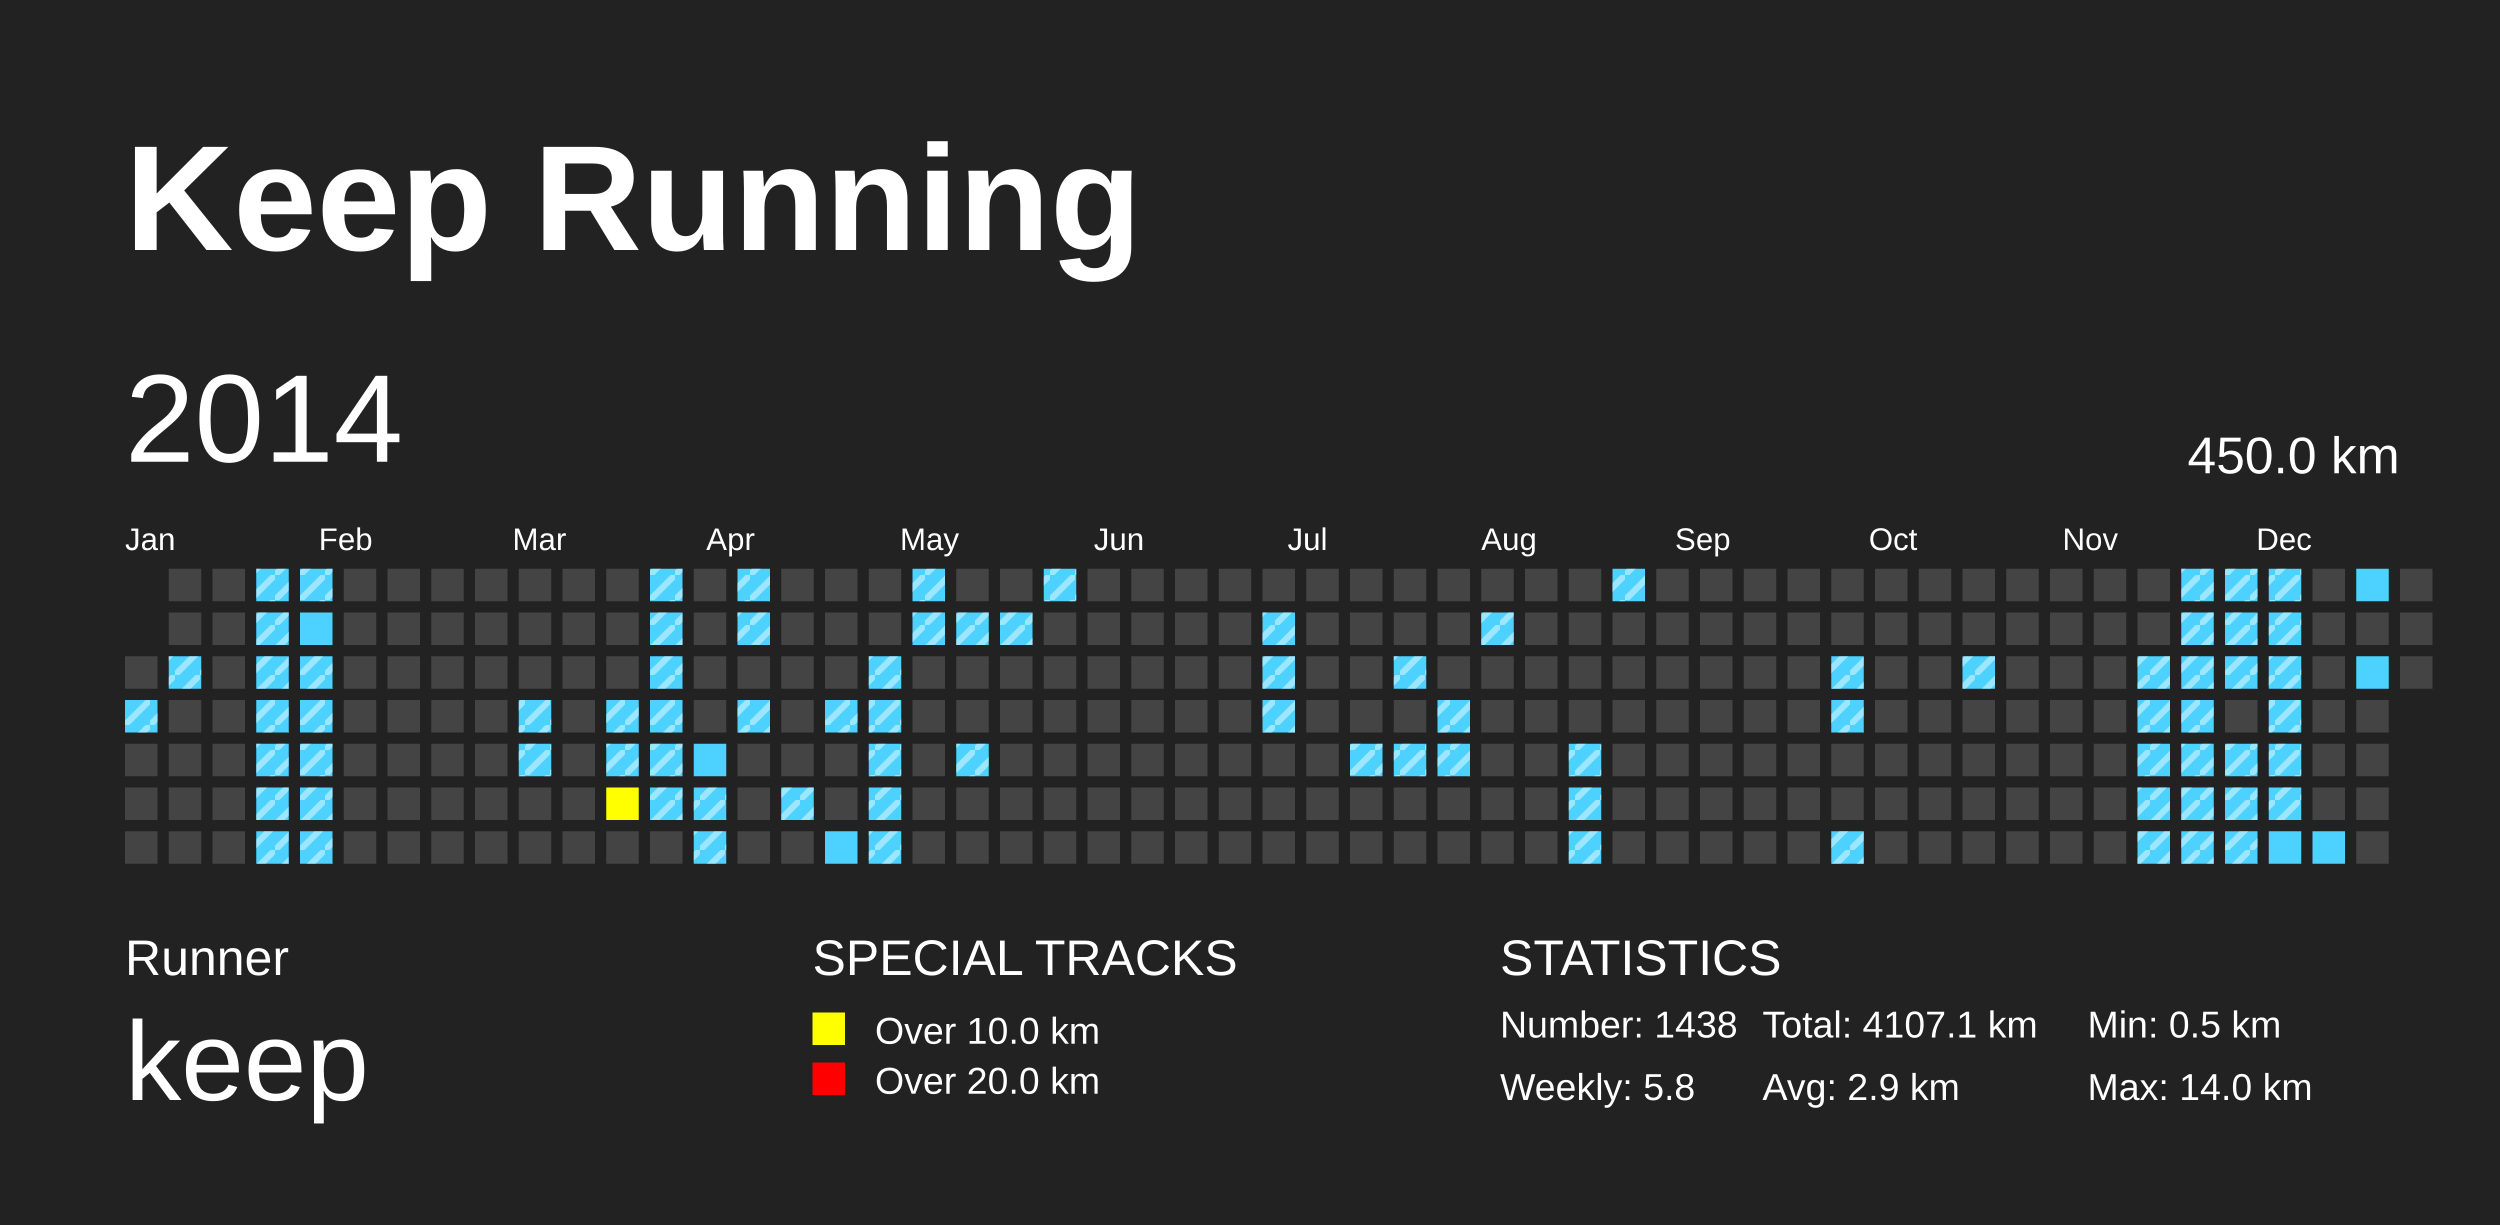
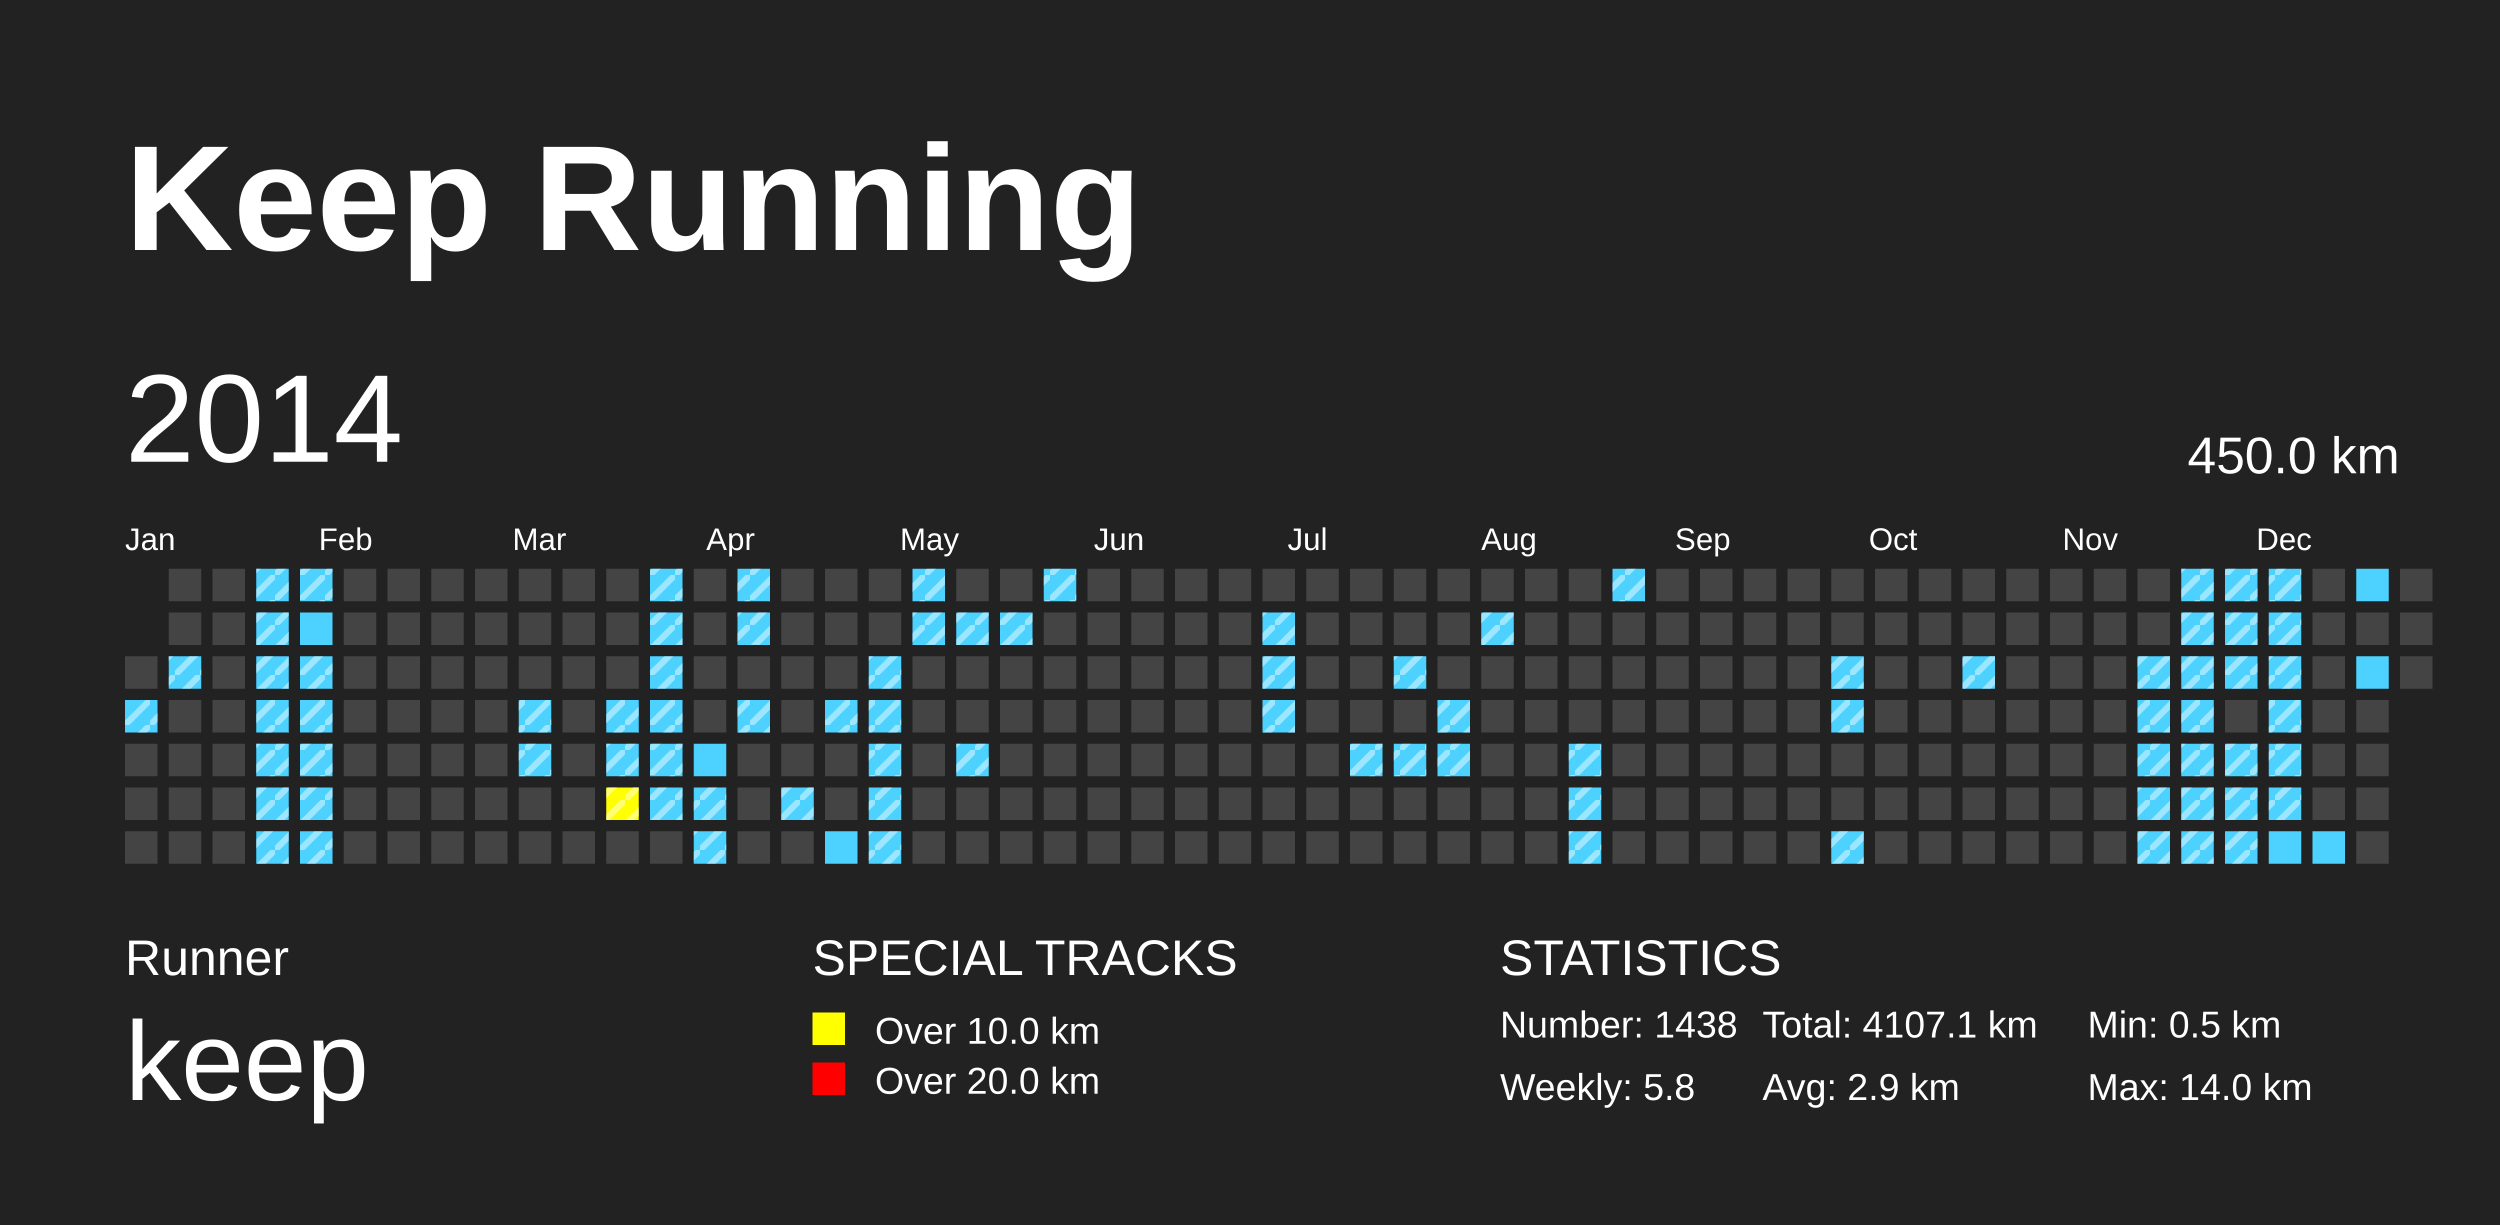
<svg xmlns="http://www.w3.org/2000/svg" baseProfile="full" height="98mm" version="1.1" viewBox="0,0,200,98" width="200mm">
  <defs>
    <pattern height="2" id="indoor-stripe" patternUnits="userSpaceOnUse" width="2">
      <line stroke="white" stroke-opacity="0.45" stroke-width="0.5" x1="0" x2="2" y1="2" y2="0" />
    </pattern>
  </defs>
  <rect fill="#222222" height="98" width="200" x="0" y="0" />
  <text fill="#FFFFFF" style="font-size:12px; font-family:Arial; font-weight:bold;" x="10" y="20">Keep Running</text>
  <text fill="#FFFFFF" style="font-size:4px; font-family:Arial" x="10" y="78">Runner</text>
  <text fill="#FFFFFF" style="font-size:9px; font-family:Arial" x="10" y="88">keep</text>
  <text fill="#FFFFFF" style="font-size:4px; font-family:Arial" x="65" y="78">SPECIAL TRACKS</text>
  <rect fill="yellow" height="2.6" width="2.6" x="65" y="81" />
  <text fill="#FFFFFF" style="font-size:3px; font-family:Arial" x="70" y="83.5">Over 10.0 km</text>
  <rect fill="red" height="2.6" width="2.6" x="65" y="85" />
  <text fill="#FFFFFF" style="font-size:3px; font-family:Arial" x="70" y="87.5">Over 20.0 km</text>
  <text fill="#FFFFFF" style="font-size:4px; font-family:Arial" x="120" y="78">STATISTICS</text>
  <text fill="#FFFFFF" style="font-size:3px; font-family:Arial" x="120" y="83">Number: 1438</text>
  <text fill="#FFFFFF" style="font-size:3px; font-family:Arial" x="120" y="88">Weekly: 5.8</text>
  <text fill="#FFFFFF" style="font-size:3px; font-family:Arial" x="141" y="83">Total: 4107.1 km</text>
  <text fill="#FFFFFF" style="font-size:3px; font-family:Arial" x="141" y="88">Avg: 2.9 km</text>
  <text fill="#FFFFFF" style="font-size:3px; font-family:Arial" x="167" y="83">Min: 0.5 km</text>
  <text fill="#FFFFFF" style="font-size:3px; font-family:Arial" x="167" y="88">Max: 14.0 km</text>
  <text dominant-baseline="hanging" fill="#FFFFFF" style="font-size:10.0px; font-family:Arial;" x="10" y="30">2014</text>
  <text dominant-baseline="hanging" fill="#FFFFFF" style="font-size:4.125px; font-family:Arial;" x="175" y="35">450.0 km</text>
  <text fill="#FFFFFF" style="font-size:2.5px; font-family:Arial" x="10.0" y="44">Jan</text>
  <text fill="#FFFFFF" style="font-size:2.5px; font-family:Arial" x="25.5" y="44">Feb</text>
  <text fill="#FFFFFF" style="font-size:2.5px; font-family:Arial" x="41.0" y="44">Mar</text>
  <text fill="#FFFFFF" style="font-size:2.5px; font-family:Arial" x="56.5" y="44">Apr</text>
  <text fill="#FFFFFF" style="font-size:2.5px; font-family:Arial" x="72.0" y="44">May</text>
  <text fill="#FFFFFF" style="font-size:2.5px; font-family:Arial" x="87.5" y="44">Jun</text>
  <text fill="#FFFFFF" style="font-size:2.5px; font-family:Arial" x="103.0" y="44">Jul</text>
  <text fill="#FFFFFF" style="font-size:2.5px; font-family:Arial" x="118.5" y="44">Aug</text>
  <text fill="#FFFFFF" style="font-size:2.5px; font-family:Arial" x="134.0" y="44">Sep</text>
  <text fill="#FFFFFF" style="font-size:2.5px; font-family:Arial" x="149.5" y="44">Oct</text>
  <text fill="#FFFFFF" style="font-size:2.5px; font-family:Arial" x="165.0" y="44">Nov</text>
  <text fill="#FFFFFF" style="font-size:2.5px; font-family:Arial" x="180.5" y="44">Dec</text>
  <rect fill="#444444" height="2.6" width="2.6" x="10.0" y="52.5" />
  <rect fill="#4DD2FF" height="2.6" width="2.6" x="10.0" y="56.0" />
  <rect fill="url(#indoor-stripe)" height="2.6" style="pointer-events: none;" width="2.6" x="10.0" y="56.0" />
  <rect fill="#444444" height="2.6" width="2.6" x="10.0" y="59.5" />
  <rect fill="#444444" height="2.6" width="2.6" x="10.0" y="63.0" />
  <rect fill="#444444" height="2.6" width="2.6" x="10.0" y="66.5" />
  <rect fill="#444444" height="2.6" width="2.6" x="13.5" y="45.5" />
  <rect fill="#444444" height="2.6" width="2.6" x="13.5" y="49.0" />
  <rect fill="#4DD2FF" height="2.6" width="2.6" x="13.5" y="52.5" />
  <rect fill="url(#indoor-stripe)" height="2.6" style="pointer-events: none;" width="2.6" x="13.5" y="52.5" />
  <rect fill="#444444" height="2.6" width="2.6" x="13.5" y="56.0" />
  <rect fill="#444444" height="2.6" width="2.6" x="13.5" y="59.5" />
  <rect fill="#444444" height="2.6" width="2.6" x="13.5" y="63.0" />
  <rect fill="#444444" height="2.6" width="2.6" x="13.5" y="66.5" />
  <rect fill="#444444" height="2.6" width="2.6" x="17.0" y="45.5" />
  <rect fill="#444444" height="2.6" width="2.6" x="17.0" y="49.0" />
  <rect fill="#444444" height="2.6" width="2.6" x="17.0" y="52.5" />
  <rect fill="#444444" height="2.6" width="2.6" x="17.0" y="56.0" />
  <rect fill="#444444" height="2.6" width="2.6" x="17.0" y="59.5" />
  <rect fill="#444444" height="2.6" width="2.6" x="17.0" y="63.0" />
  <rect fill="#444444" height="2.6" width="2.6" x="17.0" y="66.5" />
  <rect fill="#4DD2FF" height="2.6" width="2.6" x="20.5" y="45.5" />
  <rect fill="url(#indoor-stripe)" height="2.6" style="pointer-events: none;" width="2.6" x="20.5" y="45.5" />
  <rect fill="#4DD2FF" height="2.6" width="2.6" x="20.5" y="49.0" />
  <rect fill="url(#indoor-stripe)" height="2.6" style="pointer-events: none;" width="2.6" x="20.5" y="49.0" />
  <rect fill="#4DD2FF" height="2.6" width="2.6" x="20.5" y="52.5" />
  <rect fill="url(#indoor-stripe)" height="2.6" style="pointer-events: none;" width="2.6" x="20.5" y="52.5" />
  <rect fill="#4DD2FF" height="2.6" width="2.6" x="20.5" y="56.0" />
  <rect fill="url(#indoor-stripe)" height="2.6" style="pointer-events: none;" width="2.6" x="20.5" y="56.0" />
  <rect fill="#4DD2FF" height="2.6" width="2.6" x="20.5" y="59.5" />
  <rect fill="url(#indoor-stripe)" height="2.6" style="pointer-events: none;" width="2.6" x="20.5" y="59.5" />
  <rect fill="#4DD2FF" height="2.6" width="2.6" x="20.5" y="63.0" />
  <rect fill="url(#indoor-stripe)" height="2.6" style="pointer-events: none;" width="2.6" x="20.5" y="63.0" />
  <rect fill="#4DD2FF" height="2.6" width="2.6" x="20.5" y="66.5" />
  <rect fill="url(#indoor-stripe)" height="2.6" style="pointer-events: none;" width="2.6" x="20.5" y="66.5" />
  <rect fill="#4DD2FF" height="2.6" width="2.6" x="24.0" y="45.5" />
  <rect fill="url(#indoor-stripe)" height="2.6" style="pointer-events: none;" width="2.6" x="24.0" y="45.5" />
  <rect fill="#4DD2FF" height="2.6" width="2.6" x="24.0" y="49.0" />
  <rect fill="#4DD2FF" height="2.6" width="2.6" x="24.0" y="52.5" />
  <rect fill="url(#indoor-stripe)" height="2.6" style="pointer-events: none;" width="2.6" x="24.0" y="52.5" />
  <rect fill="#4DD2FF" height="2.6" width="2.6" x="24.0" y="56.0" />
  <rect fill="url(#indoor-stripe)" height="2.6" style="pointer-events: none;" width="2.6" x="24.0" y="56.0" />
  <rect fill="#4DD2FF" height="2.6" width="2.6" x="24.0" y="59.5" />
  <rect fill="url(#indoor-stripe)" height="2.6" style="pointer-events: none;" width="2.6" x="24.0" y="59.5" />
  <rect fill="#4DD2FF" height="2.6" width="2.6" x="24.0" y="63.0" />
  <rect fill="url(#indoor-stripe)" height="2.6" style="pointer-events: none;" width="2.6" x="24.0" y="63.0" />
  <rect fill="#4DD2FF" height="2.6" width="2.6" x="24.0" y="66.5" />
  <rect fill="url(#indoor-stripe)" height="2.6" style="pointer-events: none;" width="2.6" x="24.0" y="66.5" />
  <rect fill="#444444" height="2.6" width="2.6" x="27.5" y="45.5" />
  <rect fill="#444444" height="2.6" width="2.6" x="27.5" y="49.0" />
  <rect fill="#444444" height="2.6" width="2.6" x="27.5" y="52.5" />
  <rect fill="#444444" height="2.6" width="2.6" x="27.5" y="56.0" />
  <rect fill="#444444" height="2.6" width="2.6" x="27.5" y="59.5" />
  <rect fill="#444444" height="2.6" width="2.6" x="27.5" y="63.0" />
  <rect fill="#444444" height="2.6" width="2.6" x="27.5" y="66.5" />
  <rect fill="#444444" height="2.6" width="2.6" x="31.0" y="45.5" />
  <rect fill="#444444" height="2.6" width="2.6" x="31.0" y="49.0" />
  <rect fill="#444444" height="2.6" width="2.6" x="31.0" y="52.5" />
  <rect fill="#444444" height="2.6" width="2.6" x="31.0" y="56.0" />
  <rect fill="#444444" height="2.6" width="2.6" x="31.0" y="59.5" />
  <rect fill="#444444" height="2.6" width="2.6" x="31.0" y="63.0" />
  <rect fill="#444444" height="2.6" width="2.6" x="31.0" y="66.5" />
  <rect fill="#444444" height="2.6" width="2.6" x="34.5" y="45.5" />
  <rect fill="#444444" height="2.6" width="2.6" x="34.5" y="49.0" />
  <rect fill="#444444" height="2.6" width="2.6" x="34.5" y="52.5" />
  <rect fill="#444444" height="2.6" width="2.6" x="34.5" y="56.0" />
  <rect fill="#444444" height="2.6" width="2.6" x="34.5" y="59.5" />
  <rect fill="#444444" height="2.6" width="2.6" x="34.5" y="63.0" />
  <rect fill="#444444" height="2.6" width="2.6" x="34.5" y="66.5" />
  <rect fill="#444444" height="2.6" width="2.6" x="38.0" y="45.5" />
  <rect fill="#444444" height="2.6" width="2.6" x="38.0" y="49.0" />
  <rect fill="#444444" height="2.6" width="2.6" x="38.0" y="52.5" />
  <rect fill="#444444" height="2.6" width="2.6" x="38.0" y="56.0" />
  <rect fill="#444444" height="2.6" width="2.6" x="38.0" y="59.5" />
  <rect fill="#444444" height="2.6" width="2.6" x="38.0" y="63.0" />
  <rect fill="#444444" height="2.6" width="2.6" x="38.0" y="66.5" />
  <rect fill="#444444" height="2.6" width="2.6" x="41.5" y="45.5" />
  <rect fill="#444444" height="2.6" width="2.6" x="41.5" y="49.0" />
  <rect fill="#444444" height="2.6" width="2.6" x="41.5" y="52.5" />
  <rect fill="#4DD2FF" height="2.6" width="2.6" x="41.5" y="56.0" />
  <rect fill="url(#indoor-stripe)" height="2.6" style="pointer-events: none;" width="2.6" x="41.5" y="56.0" />
  <rect fill="#4DD2FF" height="2.6" width="2.6" x="41.5" y="59.5" />
  <rect fill="url(#indoor-stripe)" height="2.6" style="pointer-events: none;" width="2.6" x="41.5" y="59.5" />
  <rect fill="#444444" height="2.6" width="2.6" x="41.5" y="63.0" />
  <rect fill="#444444" height="2.6" width="2.6" x="41.5" y="66.5" />
  <rect fill="#444444" height="2.6" width="2.6" x="45.0" y="45.5" />
  <rect fill="#444444" height="2.6" width="2.6" x="45.0" y="49.0" />
  <rect fill="#444444" height="2.6" width="2.6" x="45.0" y="52.5" />
  <rect fill="#444444" height="2.6" width="2.6" x="45.0" y="56.0" />
  <rect fill="#444444" height="2.6" width="2.6" x="45.0" y="59.5" />
  <rect fill="#444444" height="2.6" width="2.6" x="45.0" y="63.0" />
  <rect fill="#444444" height="2.6" width="2.6" x="45.0" y="66.5" />
  <rect fill="#444444" height="2.6" width="2.6" x="48.5" y="45.5" />
  <rect fill="#444444" height="2.6" width="2.6" x="48.5" y="49.0" />
  <rect fill="#444444" height="2.6" width="2.6" x="48.5" y="52.5" />
  <rect fill="#4DD2FF" height="2.6" width="2.6" x="48.5" y="56.0" />
  <rect fill="url(#indoor-stripe)" height="2.6" style="pointer-events: none;" width="2.6" x="48.5" y="56.0" />
  <rect fill="#4DD2FF" height="2.6" width="2.6" x="48.5" y="59.5" />
  <rect fill="url(#indoor-stripe)" height="2.6" style="pointer-events: none;" width="2.6" x="48.5" y="59.5" />
  <rect fill="yellow" height="2.6" width="2.6" x="48.5" y="63.0" />
+   <rect fill="url(#indoor-stripe)" height="2.6" style="pointer-events: none;" width="2.6" x="48.5" y="63.0" />
  <rect fill="#444444" height="2.6" width="2.6" x="48.5" y="66.5" />
  <rect fill="#4DD2FF" height="2.6" width="2.6" x="52.0" y="45.5" />
  <rect fill="url(#indoor-stripe)" height="2.6" style="pointer-events: none;" width="2.6" x="52.0" y="45.5" />
  <rect fill="#4DD2FF" height="2.6" width="2.6" x="52.0" y="49.0" />
  <rect fill="url(#indoor-stripe)" height="2.6" style="pointer-events: none;" width="2.6" x="52.0" y="49.0" />
  <rect fill="#4DD2FF" height="2.6" width="2.6" x="52.0" y="52.5" />
  <rect fill="url(#indoor-stripe)" height="2.6" style="pointer-events: none;" width="2.6" x="52.0" y="52.5" />
  <rect fill="#4DD2FF" height="2.6" width="2.6" x="52.0" y="56.0" />
  <rect fill="url(#indoor-stripe)" height="2.6" style="pointer-events: none;" width="2.6" x="52.0" y="56.0" />
  <rect fill="#4DD2FF" height="2.6" width="2.6" x="52.0" y="59.5" />
  <rect fill="url(#indoor-stripe)" height="2.6" style="pointer-events: none;" width="2.6" x="52.0" y="59.5" />
  <rect fill="#4DD2FF" height="2.6" width="2.6" x="52.0" y="63.0" />
  <rect fill="url(#indoor-stripe)" height="2.6" style="pointer-events: none;" width="2.6" x="52.0" y="63.0" />
  <rect fill="#444444" height="2.6" width="2.6" x="52.0" y="66.5" />
  <rect fill="#444444" height="2.6" width="2.6" x="55.5" y="45.5" />
  <rect fill="#444444" height="2.6" width="2.6" x="55.5" y="49.0" />
  <rect fill="#444444" height="2.6" width="2.6" x="55.5" y="52.5" />
  <rect fill="#444444" height="2.6" width="2.6" x="55.5" y="56.0" />
  <rect fill="#4DD2FF" height="2.6" width="2.6" x="55.5" y="59.5" />
  <rect fill="#4DD2FF" height="2.6" width="2.6" x="55.5" y="63.0" />
  <rect fill="url(#indoor-stripe)" height="2.6" style="pointer-events: none;" width="2.6" x="55.5" y="63.0" />
  <rect fill="#4DD2FF" height="2.6" width="2.6" x="55.5" y="66.5" />
  <rect fill="url(#indoor-stripe)" height="2.6" style="pointer-events: none;" width="2.6" x="55.5" y="66.5" />
  <rect fill="#4DD2FF" height="2.6" width="2.6" x="59.0" y="45.5" />
  <rect fill="url(#indoor-stripe)" height="2.6" style="pointer-events: none;" width="2.6" x="59.0" y="45.5" />
  <rect fill="#4DD2FF" height="2.6" width="2.6" x="59.0" y="49.0" />
  <rect fill="url(#indoor-stripe)" height="2.6" style="pointer-events: none;" width="2.6" x="59.0" y="49.0" />
  <rect fill="#444444" height="2.6" width="2.6" x="59.0" y="52.5" />
  <rect fill="#4DD2FF" height="2.6" width="2.6" x="59.0" y="56.0" />
  <rect fill="url(#indoor-stripe)" height="2.6" style="pointer-events: none;" width="2.6" x="59.0" y="56.0" />
  <rect fill="#444444" height="2.6" width="2.6" x="59.0" y="59.5" />
  <rect fill="#444444" height="2.6" width="2.6" x="59.0" y="63.0" />
  <rect fill="#444444" height="2.6" width="2.6" x="59.0" y="66.5" />
  <rect fill="#444444" height="2.6" width="2.6" x="62.5" y="45.5" />
  <rect fill="#444444" height="2.6" width="2.6" x="62.5" y="49.0" />
  <rect fill="#444444" height="2.6" width="2.6" x="62.5" y="52.5" />
  <rect fill="#444444" height="2.6" width="2.6" x="62.5" y="56.0" />
  <rect fill="#444444" height="2.6" width="2.6" x="62.5" y="59.5" />
  <rect fill="#4DD2FF" height="2.6" width="2.6" x="62.5" y="63.0" />
  <rect fill="url(#indoor-stripe)" height="2.6" style="pointer-events: none;" width="2.6" x="62.5" y="63.0" />
  <rect fill="#444444" height="2.6" width="2.6" x="62.5" y="66.5" />
  <rect fill="#444444" height="2.6" width="2.6" x="66.0" y="45.5" />
  <rect fill="#444444" height="2.6" width="2.6" x="66.0" y="49.0" />
  <rect fill="#444444" height="2.6" width="2.6" x="66.0" y="52.5" />
  <rect fill="#4DD2FF" height="2.6" width="2.6" x="66.0" y="56.0" />
  <rect fill="url(#indoor-stripe)" height="2.6" style="pointer-events: none;" width="2.6" x="66.0" y="56.0" />
  <rect fill="#444444" height="2.6" width="2.6" x="66.0" y="59.5" />
  <rect fill="#444444" height="2.6" width="2.6" x="66.0" y="63.0" />
  <rect fill="#4DD2FF" height="2.6" width="2.6" x="66.0" y="66.5" />
  <rect fill="#444444" height="2.6" width="2.6" x="69.5" y="45.5" />
  <rect fill="#444444" height="2.6" width="2.6" x="69.5" y="49.0" />
  <rect fill="#4DD2FF" height="2.6" width="2.6" x="69.5" y="52.5" />
  <rect fill="url(#indoor-stripe)" height="2.6" style="pointer-events: none;" width="2.6" x="69.5" y="52.5" />
  <rect fill="#4DD2FF" height="2.6" width="2.6" x="69.5" y="56.0" />
  <rect fill="url(#indoor-stripe)" height="2.6" style="pointer-events: none;" width="2.6" x="69.5" y="56.0" />
  <rect fill="#4DD2FF" height="2.6" width="2.6" x="69.5" y="59.5" />
  <rect fill="url(#indoor-stripe)" height="2.6" style="pointer-events: none;" width="2.6" x="69.5" y="59.5" />
  <rect fill="#4DD2FF" height="2.6" width="2.6" x="69.5" y="63.0" />
  <rect fill="url(#indoor-stripe)" height="2.6" style="pointer-events: none;" width="2.6" x="69.5" y="63.0" />
  <rect fill="#4DD2FF" height="2.6" width="2.6" x="69.5" y="66.5" />
  <rect fill="url(#indoor-stripe)" height="2.6" style="pointer-events: none;" width="2.6" x="69.5" y="66.5" />
  <rect fill="#4DD2FF" height="2.6" width="2.6" x="73.0" y="45.5" />
  <rect fill="url(#indoor-stripe)" height="2.6" style="pointer-events: none;" width="2.6" x="73.0" y="45.5" />
  <rect fill="#4DD2FF" height="2.6" width="2.6" x="73.0" y="49.0" />
  <rect fill="url(#indoor-stripe)" height="2.6" style="pointer-events: none;" width="2.6" x="73.0" y="49.0" />
  <rect fill="#444444" height="2.6" width="2.6" x="73.0" y="52.5" />
  <rect fill="#444444" height="2.6" width="2.6" x="73.0" y="56.0" />
  <rect fill="#444444" height="2.6" width="2.6" x="73.0" y="59.5" />
  <rect fill="#444444" height="2.6" width="2.6" x="73.0" y="63.0" />
  <rect fill="#444444" height="2.6" width="2.6" x="73.0" y="66.5" />
  <rect fill="#444444" height="2.6" width="2.6" x="76.5" y="45.5" />
  <rect fill="#4DD2FF" height="2.6" width="2.6" x="76.5" y="49.0" />
  <rect fill="url(#indoor-stripe)" height="2.6" style="pointer-events: none;" width="2.6" x="76.5" y="49.0" />
  <rect fill="#444444" height="2.6" width="2.6" x="76.5" y="52.5" />
  <rect fill="#444444" height="2.6" width="2.6" x="76.5" y="56.0" />
  <rect fill="#4DD2FF" height="2.6" width="2.6" x="76.5" y="59.5" />
  <rect fill="url(#indoor-stripe)" height="2.6" style="pointer-events: none;" width="2.6" x="76.5" y="59.5" />
  <rect fill="#444444" height="2.6" width="2.6" x="76.5" y="63.0" />
  <rect fill="#444444" height="2.6" width="2.6" x="76.5" y="66.5" />
  <rect fill="#444444" height="2.6" width="2.6" x="80.0" y="45.5" />
  <rect fill="#4DD2FF" height="2.6" width="2.6" x="80.0" y="49.0" />
  <rect fill="url(#indoor-stripe)" height="2.6" style="pointer-events: none;" width="2.6" x="80.0" y="49.0" />
  <rect fill="#444444" height="2.6" width="2.6" x="80.0" y="52.5" />
  <rect fill="#444444" height="2.6" width="2.6" x="80.0" y="56.0" />
  <rect fill="#444444" height="2.6" width="2.6" x="80.0" y="59.5" />
  <rect fill="#444444" height="2.6" width="2.6" x="80.0" y="63.0" />
  <rect fill="#444444" height="2.6" width="2.6" x="80.0" y="66.5" />
  <rect fill="#4DD2FF" height="2.6" width="2.6" x="83.5" y="45.5" />
  <rect fill="url(#indoor-stripe)" height="2.6" style="pointer-events: none;" width="2.6" x="83.5" y="45.5" />
  <rect fill="#444444" height="2.6" width="2.6" x="83.5" y="49.0" />
  <rect fill="#444444" height="2.6" width="2.6" x="83.5" y="52.5" />
  <rect fill="#444444" height="2.6" width="2.6" x="83.5" y="56.0" />
  <rect fill="#444444" height="2.6" width="2.6" x="83.5" y="59.5" />
  <rect fill="#444444" height="2.6" width="2.6" x="83.5" y="63.0" />
  <rect fill="#444444" height="2.6" width="2.6" x="83.5" y="66.5" />
  <rect fill="#444444" height="2.6" width="2.6" x="87.0" y="45.5" />
  <rect fill="#444444" height="2.6" width="2.6" x="87.0" y="49.0" />
  <rect fill="#444444" height="2.6" width="2.6" x="87.0" y="52.5" />
  <rect fill="#444444" height="2.6" width="2.6" x="87.0" y="56.0" />
  <rect fill="#444444" height="2.6" width="2.6" x="87.0" y="59.5" />
  <rect fill="#444444" height="2.6" width="2.6" x="87.0" y="63.0" />
  <rect fill="#444444" height="2.6" width="2.6" x="87.0" y="66.5" />
  <rect fill="#444444" height="2.6" width="2.6" x="90.5" y="45.5" />
  <rect fill="#444444" height="2.6" width="2.6" x="90.5" y="49.0" />
  <rect fill="#444444" height="2.6" width="2.6" x="90.5" y="52.5" />
  <rect fill="#444444" height="2.6" width="2.6" x="90.5" y="56.0" />
  <rect fill="#444444" height="2.6" width="2.6" x="90.5" y="59.5" />
  <rect fill="#444444" height="2.6" width="2.6" x="90.5" y="63.0" />
  <rect fill="#444444" height="2.6" width="2.6" x="90.5" y="66.5" />
  <rect fill="#444444" height="2.6" width="2.6" x="94.0" y="45.5" />
  <rect fill="#444444" height="2.6" width="2.6" x="94.0" y="49.0" />
  <rect fill="#444444" height="2.6" width="2.6" x="94.0" y="52.5" />
  <rect fill="#444444" height="2.6" width="2.6" x="94.0" y="56.0" />
  <rect fill="#444444" height="2.6" width="2.6" x="94.0" y="59.5" />
  <rect fill="#444444" height="2.6" width="2.6" x="94.0" y="63.0" />
  <rect fill="#444444" height="2.6" width="2.6" x="94.0" y="66.5" />
  <rect fill="#444444" height="2.6" width="2.6" x="97.5" y="45.5" />
  <rect fill="#444444" height="2.6" width="2.6" x="97.5" y="49.0" />
  <rect fill="#444444" height="2.6" width="2.6" x="97.5" y="52.5" />
  <rect fill="#444444" height="2.6" width="2.6" x="97.5" y="56.0" />
  <rect fill="#444444" height="2.6" width="2.6" x="97.5" y="59.5" />
  <rect fill="#444444" height="2.6" width="2.6" x="97.5" y="63.0" />
  <rect fill="#444444" height="2.6" width="2.6" x="97.5" y="66.5" />
  <rect fill="#444444" height="2.6" width="2.6" x="101.0" y="45.5" />
  <rect fill="#4DD2FF" height="2.6" width="2.6" x="101.0" y="49.0" />
  <rect fill="url(#indoor-stripe)" height="2.6" style="pointer-events: none;" width="2.6" x="101.0" y="49.0" />
  <rect fill="#4DD2FF" height="2.6" width="2.6" x="101.0" y="52.5" />
  <rect fill="url(#indoor-stripe)" height="2.6" style="pointer-events: none;" width="2.6" x="101.0" y="52.5" />
  <rect fill="#4DD2FF" height="2.6" width="2.6" x="101.0" y="56.0" />
  <rect fill="url(#indoor-stripe)" height="2.6" style="pointer-events: none;" width="2.6" x="101.0" y="56.0" />
  <rect fill="#444444" height="2.6" width="2.6" x="101.0" y="59.5" />
  <rect fill="#444444" height="2.6" width="2.6" x="101.0" y="63.0" />
  <rect fill="#444444" height="2.6" width="2.6" x="101.0" y="66.5" />
  <rect fill="#444444" height="2.6" width="2.6" x="104.5" y="45.5" />
  <rect fill="#444444" height="2.6" width="2.6" x="104.5" y="49.0" />
  <rect fill="#444444" height="2.6" width="2.6" x="104.5" y="52.5" />
  <rect fill="#444444" height="2.6" width="2.6" x="104.5" y="56.0" />
  <rect fill="#444444" height="2.6" width="2.6" x="104.5" y="59.5" />
  <rect fill="#444444" height="2.6" width="2.6" x="104.5" y="63.0" />
  <rect fill="#444444" height="2.6" width="2.6" x="104.5" y="66.5" />
  <rect fill="#444444" height="2.6" width="2.6" x="108.0" y="45.5" />
  <rect fill="#444444" height="2.6" width="2.6" x="108.0" y="49.0" />
  <rect fill="#444444" height="2.6" width="2.6" x="108.0" y="52.5" />
  <rect fill="#444444" height="2.6" width="2.6" x="108.0" y="56.0" />
  <rect fill="#4DD2FF" height="2.6" width="2.6" x="108.0" y="59.5" />
  <rect fill="url(#indoor-stripe)" height="2.6" style="pointer-events: none;" width="2.6" x="108.0" y="59.5" />
  <rect fill="#444444" height="2.6" width="2.6" x="108.0" y="63.0" />
  <rect fill="#444444" height="2.6" width="2.6" x="108.0" y="66.5" />
  <rect fill="#444444" height="2.6" width="2.6" x="111.5" y="45.5" />
  <rect fill="#444444" height="2.6" width="2.6" x="111.5" y="49.0" />
  <rect fill="#4DD2FF" height="2.6" width="2.6" x="111.5" y="52.5" />
  <rect fill="url(#indoor-stripe)" height="2.6" style="pointer-events: none;" width="2.6" x="111.5" y="52.5" />
  <rect fill="#444444" height="2.6" width="2.6" x="111.5" y="56.0" />
  <rect fill="#4DD2FF" height="2.6" width="2.6" x="111.5" y="59.5" />
  <rect fill="url(#indoor-stripe)" height="2.6" style="pointer-events: none;" width="2.6" x="111.5" y="59.5" />
  <rect fill="#444444" height="2.6" width="2.6" x="111.5" y="63.0" />
  <rect fill="#444444" height="2.6" width="2.6" x="111.5" y="66.5" />
  <rect fill="#444444" height="2.6" width="2.6" x="115.0" y="45.5" />
  <rect fill="#444444" height="2.6" width="2.6" x="115.0" y="49.0" />
  <rect fill="#444444" height="2.6" width="2.6" x="115.0" y="52.5" />
  <rect fill="#4DD2FF" height="2.6" width="2.6" x="115.0" y="56.0" />
  <rect fill="url(#indoor-stripe)" height="2.6" style="pointer-events: none;" width="2.6" x="115.0" y="56.0" />
  <rect fill="#4DD2FF" height="2.6" width="2.6" x="115.0" y="59.5" />
  <rect fill="url(#indoor-stripe)" height="2.6" style="pointer-events: none;" width="2.6" x="115.0" y="59.5" />
  <rect fill="#444444" height="2.6" width="2.6" x="115.0" y="63.0" />
  <rect fill="#444444" height="2.6" width="2.6" x="115.0" y="66.5" />
  <rect fill="#444444" height="2.6" width="2.6" x="118.5" y="45.5" />
  <rect fill="#4DD2FF" height="2.6" width="2.6" x="118.5" y="49.0" />
  <rect fill="url(#indoor-stripe)" height="2.6" style="pointer-events: none;" width="2.6" x="118.5" y="49.0" />
  <rect fill="#444444" height="2.6" width="2.6" x="118.5" y="52.5" />
  <rect fill="#444444" height="2.6" width="2.6" x="118.5" y="56.0" />
  <rect fill="#444444" height="2.6" width="2.6" x="118.5" y="59.5" />
  <rect fill="#444444" height="2.6" width="2.6" x="118.5" y="63.0" />
  <rect fill="#444444" height="2.6" width="2.6" x="118.5" y="66.5" />
  <rect fill="#444444" height="2.6" width="2.6" x="122.0" y="45.5" />
  <rect fill="#444444" height="2.6" width="2.6" x="122.0" y="49.0" />
  <rect fill="#444444" height="2.6" width="2.6" x="122.0" y="52.5" />
  <rect fill="#444444" height="2.6" width="2.6" x="122.0" y="56.0" />
  <rect fill="#444444" height="2.6" width="2.6" x="122.0" y="59.5" />
  <rect fill="#444444" height="2.6" width="2.6" x="122.0" y="63.0" />
  <rect fill="#444444" height="2.6" width="2.6" x="122.0" y="66.5" />
  <rect fill="#444444" height="2.6" width="2.6" x="125.5" y="45.5" />
  <rect fill="#444444" height="2.6" width="2.6" x="125.5" y="49.0" />
  <rect fill="#444444" height="2.6" width="2.6" x="125.5" y="52.5" />
  <rect fill="#444444" height="2.6" width="2.6" x="125.5" y="56.0" />
  <rect fill="#4DD2FF" height="2.6" width="2.6" x="125.5" y="59.5" />
  <rect fill="url(#indoor-stripe)" height="2.6" style="pointer-events: none;" width="2.6" x="125.5" y="59.5" />
  <rect fill="#4DD2FF" height="2.6" width="2.6" x="125.5" y="63.0" />
  <rect fill="url(#indoor-stripe)" height="2.6" style="pointer-events: none;" width="2.6" x="125.5" y="63.0" />
  <rect fill="#4DD2FF" height="2.6" width="2.6" x="125.5" y="66.5" />
  <rect fill="url(#indoor-stripe)" height="2.6" style="pointer-events: none;" width="2.6" x="125.5" y="66.5" />
  <rect fill="#4DD2FF" height="2.6" width="2.6" x="129.0" y="45.5" />
  <rect fill="url(#indoor-stripe)" height="2.6" style="pointer-events: none;" width="2.6" x="129.0" y="45.5" />
  <rect fill="#444444" height="2.6" width="2.6" x="129.0" y="49.0" />
  <rect fill="#444444" height="2.6" width="2.6" x="129.0" y="52.5" />
  <rect fill="#444444" height="2.6" width="2.6" x="129.0" y="56.0" />
  <rect fill="#444444" height="2.6" width="2.6" x="129.0" y="59.5" />
  <rect fill="#444444" height="2.6" width="2.6" x="129.0" y="63.0" />
  <rect fill="#444444" height="2.6" width="2.6" x="129.0" y="66.5" />
  <rect fill="#444444" height="2.6" width="2.6" x="132.5" y="45.5" />
  <rect fill="#444444" height="2.6" width="2.6" x="132.5" y="49.0" />
  <rect fill="#444444" height="2.6" width="2.6" x="132.5" y="52.5" />
  <rect fill="#444444" height="2.6" width="2.6" x="132.5" y="56.0" />
  <rect fill="#444444" height="2.6" width="2.6" x="132.5" y="59.5" />
  <rect fill="#444444" height="2.6" width="2.6" x="132.5" y="63.0" />
  <rect fill="#444444" height="2.6" width="2.6" x="132.5" y="66.5" />
  <rect fill="#444444" height="2.6" width="2.6" x="136.0" y="45.5" />
  <rect fill="#444444" height="2.6" width="2.6" x="136.0" y="49.0" />
  <rect fill="#444444" height="2.6" width="2.6" x="136.0" y="52.5" />
  <rect fill="#444444" height="2.6" width="2.6" x="136.0" y="56.0" />
  <rect fill="#444444" height="2.6" width="2.6" x="136.0" y="59.5" />
  <rect fill="#444444" height="2.6" width="2.6" x="136.0" y="63.0" />
  <rect fill="#444444" height="2.6" width="2.6" x="136.0" y="66.5" />
  <rect fill="#444444" height="2.6" width="2.6" x="139.5" y="45.5" />
  <rect fill="#444444" height="2.6" width="2.6" x="139.5" y="49.0" />
  <rect fill="#444444" height="2.6" width="2.6" x="139.5" y="52.5" />
  <rect fill="#444444" height="2.6" width="2.6" x="139.5" y="56.0" />
  <rect fill="#444444" height="2.6" width="2.6" x="139.5" y="59.5" />
  <rect fill="#444444" height="2.6" width="2.6" x="139.5" y="63.0" />
  <rect fill="#444444" height="2.6" width="2.6" x="139.5" y="66.5" />
  <rect fill="#444444" height="2.6" width="2.6" x="143.0" y="45.5" />
  <rect fill="#444444" height="2.6" width="2.6" x="143.0" y="49.0" />
  <rect fill="#444444" height="2.6" width="2.6" x="143.0" y="52.5" />
  <rect fill="#444444" height="2.6" width="2.6" x="143.0" y="56.0" />
  <rect fill="#444444" height="2.6" width="2.6" x="143.0" y="59.5" />
  <rect fill="#444444" height="2.6" width="2.6" x="143.0" y="63.0" />
  <rect fill="#444444" height="2.6" width="2.6" x="143.0" y="66.5" />
  <rect fill="#444444" height="2.6" width="2.6" x="146.5" y="45.5" />
  <rect fill="#444444" height="2.6" width="2.6" x="146.5" y="49.0" />
  <rect fill="#4DD2FF" height="2.6" width="2.6" x="146.5" y="52.5" />
  <rect fill="url(#indoor-stripe)" height="2.6" style="pointer-events: none;" width="2.6" x="146.5" y="52.5" />
  <rect fill="#4DD2FF" height="2.6" width="2.6" x="146.5" y="56.0" />
  <rect fill="url(#indoor-stripe)" height="2.6" style="pointer-events: none;" width="2.6" x="146.5" y="56.0" />
  <rect fill="#444444" height="2.6" width="2.6" x="146.5" y="59.5" />
  <rect fill="#444444" height="2.6" width="2.6" x="146.5" y="63.0" />
  <rect fill="#4DD2FF" height="2.6" width="2.6" x="146.5" y="66.5" />
  <rect fill="url(#indoor-stripe)" height="2.6" style="pointer-events: none;" width="2.6" x="146.5" y="66.5" />
  <rect fill="#444444" height="2.6" width="2.6" x="150.0" y="45.5" />
  <rect fill="#444444" height="2.6" width="2.6" x="150.0" y="49.0" />
  <rect fill="#444444" height="2.6" width="2.6" x="150.0" y="52.5" />
  <rect fill="#444444" height="2.6" width="2.6" x="150.0" y="56.0" />
  <rect fill="#444444" height="2.6" width="2.6" x="150.0" y="59.5" />
  <rect fill="#444444" height="2.6" width="2.6" x="150.0" y="63.0" />
  <rect fill="#444444" height="2.6" width="2.6" x="150.0" y="66.5" />
  <rect fill="#444444" height="2.6" width="2.6" x="153.5" y="45.5" />
  <rect fill="#444444" height="2.6" width="2.6" x="153.5" y="49.0" />
  <rect fill="#444444" height="2.6" width="2.6" x="153.5" y="52.5" />
  <rect fill="#444444" height="2.6" width="2.6" x="153.5" y="56.0" />
  <rect fill="#444444" height="2.6" width="2.6" x="153.5" y="59.5" />
  <rect fill="#444444" height="2.6" width="2.6" x="153.5" y="63.0" />
  <rect fill="#444444" height="2.6" width="2.6" x="153.5" y="66.5" />
  <rect fill="#444444" height="2.6" width="2.6" x="157.0" y="45.5" />
  <rect fill="#444444" height="2.6" width="2.6" x="157.0" y="49.0" />
  <rect fill="#4DD2FF" height="2.6" width="2.6" x="157.0" y="52.5" />
  <rect fill="url(#indoor-stripe)" height="2.6" style="pointer-events: none;" width="2.6" x="157.0" y="52.5" />
  <rect fill="#444444" height="2.6" width="2.6" x="157.0" y="56.0" />
  <rect fill="#444444" height="2.6" width="2.6" x="157.0" y="59.5" />
  <rect fill="#444444" height="2.6" width="2.6" x="157.0" y="63.0" />
  <rect fill="#444444" height="2.6" width="2.6" x="157.0" y="66.5" />
  <rect fill="#444444" height="2.6" width="2.6" x="160.5" y="45.5" />
  <rect fill="#444444" height="2.6" width="2.6" x="160.5" y="49.0" />
  <rect fill="#444444" height="2.6" width="2.6" x="160.5" y="52.5" />
  <rect fill="#444444" height="2.6" width="2.6" x="160.5" y="56.0" />
  <rect fill="#444444" height="2.6" width="2.6" x="160.5" y="59.5" />
  <rect fill="#444444" height="2.6" width="2.6" x="160.5" y="63.0" />
  <rect fill="#444444" height="2.6" width="2.6" x="160.5" y="66.5" />
  <rect fill="#444444" height="2.6" width="2.6" x="164.0" y="45.5" />
  <rect fill="#444444" height="2.6" width="2.6" x="164.0" y="49.0" />
  <rect fill="#444444" height="2.6" width="2.6" x="164.0" y="52.5" />
  <rect fill="#444444" height="2.6" width="2.6" x="164.0" y="56.0" />
  <rect fill="#444444" height="2.6" width="2.6" x="164.0" y="59.5" />
  <rect fill="#444444" height="2.6" width="2.6" x="164.0" y="63.0" />
  <rect fill="#444444" height="2.6" width="2.6" x="164.0" y="66.5" />
  <rect fill="#444444" height="2.6" width="2.6" x="167.5" y="45.5" />
  <rect fill="#444444" height="2.6" width="2.6" x="167.5" y="49.0" />
  <rect fill="#444444" height="2.6" width="2.6" x="167.5" y="52.5" />
  <rect fill="#444444" height="2.6" width="2.6" x="167.5" y="56.0" />
  <rect fill="#444444" height="2.6" width="2.6" x="167.5" y="59.5" />
  <rect fill="#444444" height="2.6" width="2.6" x="167.5" y="63.0" />
  <rect fill="#444444" height="2.6" width="2.6" x="167.5" y="66.5" />
  <rect fill="#444444" height="2.6" width="2.6" x="171.0" y="45.5" />
  <rect fill="#444444" height="2.6" width="2.6" x="171.0" y="49.0" />
  <rect fill="#4DD2FF" height="2.6" width="2.6" x="171.0" y="52.5" />
  <rect fill="url(#indoor-stripe)" height="2.6" style="pointer-events: none;" width="2.6" x="171.0" y="52.5" />
  <rect fill="#4DD2FF" height="2.6" width="2.6" x="171.0" y="56.0" />
  <rect fill="url(#indoor-stripe)" height="2.6" style="pointer-events: none;" width="2.6" x="171.0" y="56.0" />
  <rect fill="#4DD2FF" height="2.6" width="2.6" x="171.0" y="59.5" />
  <rect fill="url(#indoor-stripe)" height="2.6" style="pointer-events: none;" width="2.6" x="171.0" y="59.5" />
  <rect fill="#4DD2FF" height="2.6" width="2.6" x="171.0" y="63.0" />
  <rect fill="url(#indoor-stripe)" height="2.6" style="pointer-events: none;" width="2.6" x="171.0" y="63.0" />
  <rect fill="#4DD2FF" height="2.6" width="2.6" x="171.0" y="66.5" />
  <rect fill="url(#indoor-stripe)" height="2.6" style="pointer-events: none;" width="2.6" x="171.0" y="66.5" />
  <rect fill="#4DD2FF" height="2.6" width="2.6" x="174.5" y="45.5" />
  <rect fill="url(#indoor-stripe)" height="2.6" style="pointer-events: none;" width="2.6" x="174.5" y="45.5" />
  <rect fill="#4DD2FF" height="2.6" width="2.6" x="174.5" y="49.0" />
  <rect fill="url(#indoor-stripe)" height="2.6" style="pointer-events: none;" width="2.6" x="174.5" y="49.0" />
  <rect fill="#4DD2FF" height="2.6" width="2.6" x="174.5" y="52.5" />
  <rect fill="url(#indoor-stripe)" height="2.6" style="pointer-events: none;" width="2.6" x="174.5" y="52.5" />
  <rect fill="#4DD2FF" height="2.6" width="2.6" x="174.5" y="56.0" />
  <rect fill="url(#indoor-stripe)" height="2.6" style="pointer-events: none;" width="2.6" x="174.5" y="56.0" />
  <rect fill="#4DD2FF" height="2.6" width="2.6" x="174.5" y="59.5" />
  <rect fill="url(#indoor-stripe)" height="2.6" style="pointer-events: none;" width="2.6" x="174.5" y="59.5" />
  <rect fill="#4DD2FF" height="2.6" width="2.6" x="174.5" y="63.0" />
  <rect fill="url(#indoor-stripe)" height="2.6" style="pointer-events: none;" width="2.6" x="174.5" y="63.0" />
  <rect fill="#4DD2FF" height="2.6" width="2.6" x="174.5" y="66.5" />
  <rect fill="url(#indoor-stripe)" height="2.6" style="pointer-events: none;" width="2.6" x="174.5" y="66.5" />
  <rect fill="#4DD2FF" height="2.6" width="2.6" x="178.0" y="45.5" />
  <rect fill="url(#indoor-stripe)" height="2.6" style="pointer-events: none;" width="2.6" x="178.0" y="45.5" />
  <rect fill="#4DD2FF" height="2.6" width="2.6" x="178.0" y="49.0" />
  <rect fill="url(#indoor-stripe)" height="2.6" style="pointer-events: none;" width="2.6" x="178.0" y="49.0" />
  <rect fill="#4DD2FF" height="2.6" width="2.6" x="178.0" y="52.5" />
  <rect fill="url(#indoor-stripe)" height="2.6" style="pointer-events: none;" width="2.6" x="178.0" y="52.5" />
  <rect fill="#444444" height="2.6" width="2.6" x="178.0" y="56.0" />
  <rect fill="#4DD2FF" height="2.6" width="2.6" x="178.0" y="59.5" />
  <rect fill="url(#indoor-stripe)" height="2.6" style="pointer-events: none;" width="2.6" x="178.0" y="59.5" />
  <rect fill="#4DD2FF" height="2.6" width="2.6" x="178.0" y="63.0" />
  <rect fill="url(#indoor-stripe)" height="2.6" style="pointer-events: none;" width="2.6" x="178.0" y="63.0" />
  <rect fill="#4DD2FF" height="2.6" width="2.6" x="178.0" y="66.5" />
  <rect fill="url(#indoor-stripe)" height="2.6" style="pointer-events: none;" width="2.6" x="178.0" y="66.5" />
  <rect fill="#4DD2FF" height="2.6" width="2.6" x="181.5" y="45.5" />
  <rect fill="url(#indoor-stripe)" height="2.6" style="pointer-events: none;" width="2.6" x="181.5" y="45.5" />
  <rect fill="#4DD2FF" height="2.6" width="2.6" x="181.5" y="49.0" />
  <rect fill="url(#indoor-stripe)" height="2.6" style="pointer-events: none;" width="2.6" x="181.5" y="49.0" />
  <rect fill="#4DD2FF" height="2.6" width="2.6" x="181.5" y="52.5" />
  <rect fill="url(#indoor-stripe)" height="2.6" style="pointer-events: none;" width="2.6" x="181.5" y="52.5" />
  <rect fill="#4DD2FF" height="2.6" width="2.6" x="181.5" y="56.0" />
  <rect fill="url(#indoor-stripe)" height="2.6" style="pointer-events: none;" width="2.6" x="181.5" y="56.0" />
  <rect fill="#4DD2FF" height="2.6" width="2.6" x="181.5" y="59.5" />
  <rect fill="url(#indoor-stripe)" height="2.6" style="pointer-events: none;" width="2.6" x="181.5" y="59.5" />
  <rect fill="#4DD2FF" height="2.6" width="2.6" x="181.5" y="63.0" />
  <rect fill="url(#indoor-stripe)" height="2.6" style="pointer-events: none;" width="2.6" x="181.5" y="63.0" />
  <rect fill="#4DD2FF" height="2.6" width="2.6" x="181.5" y="66.5" />
  <rect fill="#444444" height="2.6" width="2.6" x="185.0" y="45.5" />
  <rect fill="#444444" height="2.6" width="2.6" x="185.0" y="49.0" />
  <rect fill="#444444" height="2.6" width="2.6" x="185.0" y="52.5" />
  <rect fill="#444444" height="2.6" width="2.6" x="185.0" y="56.0" />
  <rect fill="#444444" height="2.6" width="2.6" x="185.0" y="59.5" />
  <rect fill="#444444" height="2.6" width="2.6" x="185.0" y="63.0" />
  <rect fill="#4DD2FF" height="2.6" width="2.6" x="185.0" y="66.5" />
  <rect fill="#4DD2FF" height="2.6" width="2.6" x="188.5" y="45.5" />
  <rect fill="#444444" height="2.6" width="2.6" x="188.5" y="49.0" />
  <rect fill="#4DD2FF" height="2.6" width="2.6" x="188.5" y="52.5" />
  <rect fill="#444444" height="2.6" width="2.6" x="188.5" y="56.0" />
  <rect fill="#444444" height="2.6" width="2.6" x="188.5" y="59.5" />
  <rect fill="#444444" height="2.6" width="2.6" x="188.5" y="63.0" />
  <rect fill="#444444" height="2.6" width="2.6" x="188.5" y="66.5" />
  <rect fill="#444444" height="2.6" width="2.6" x="192.0" y="45.5" />
  <rect fill="#444444" height="2.6" width="2.6" x="192.0" y="49.0" />
  <rect fill="#444444" height="2.6" width="2.6" x="192.0" y="52.5" />
</svg>
